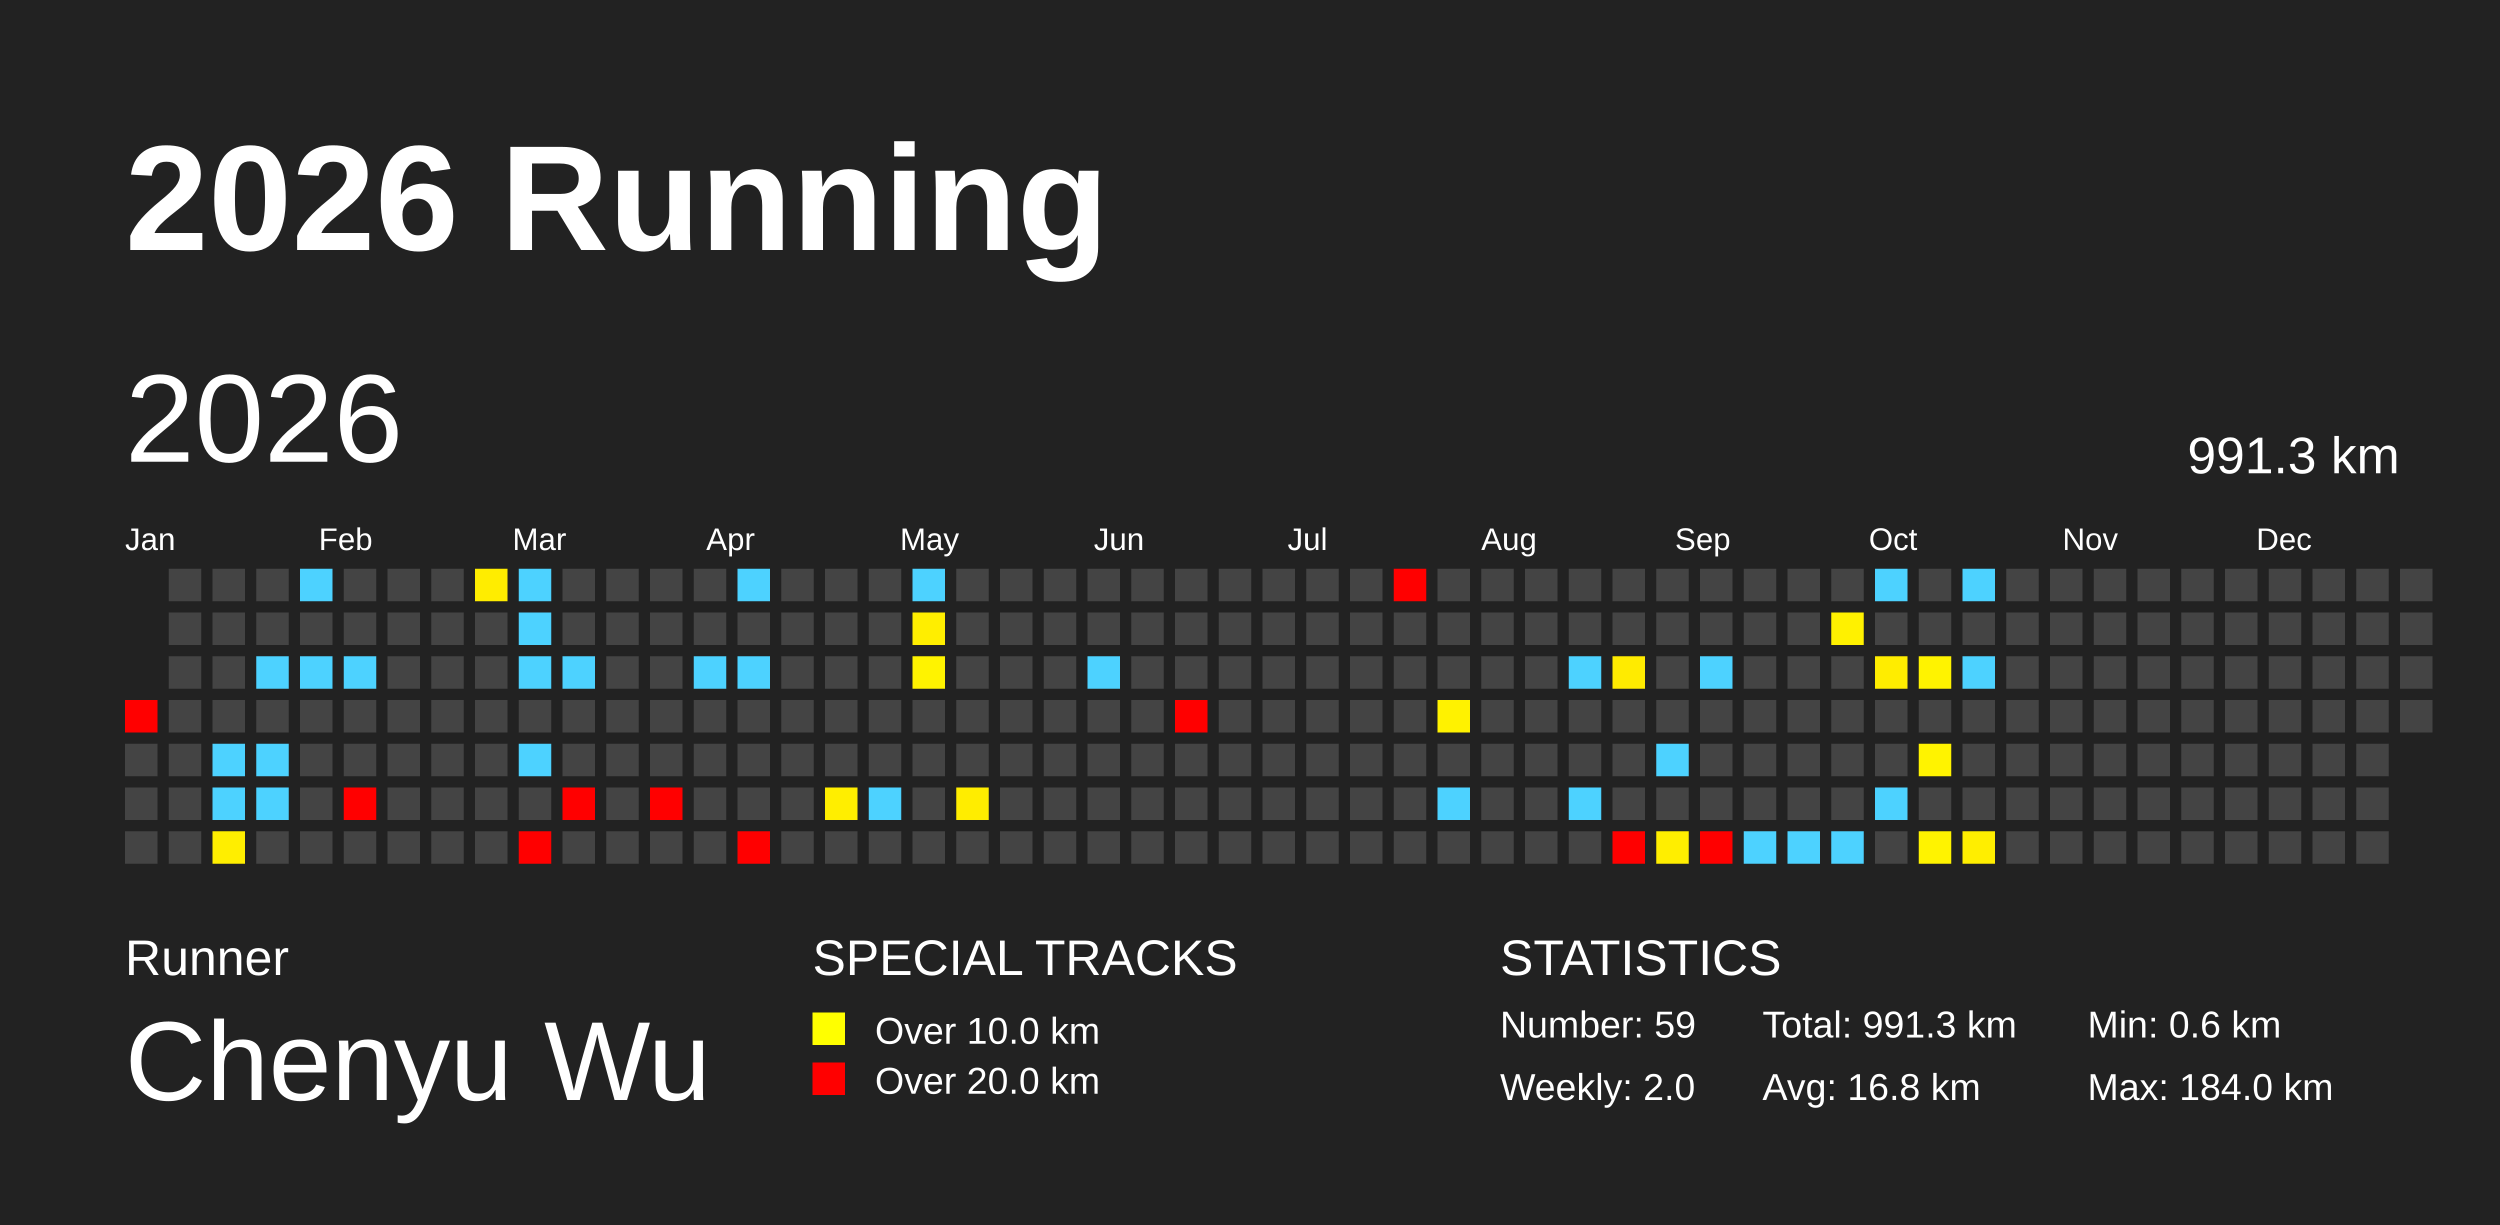
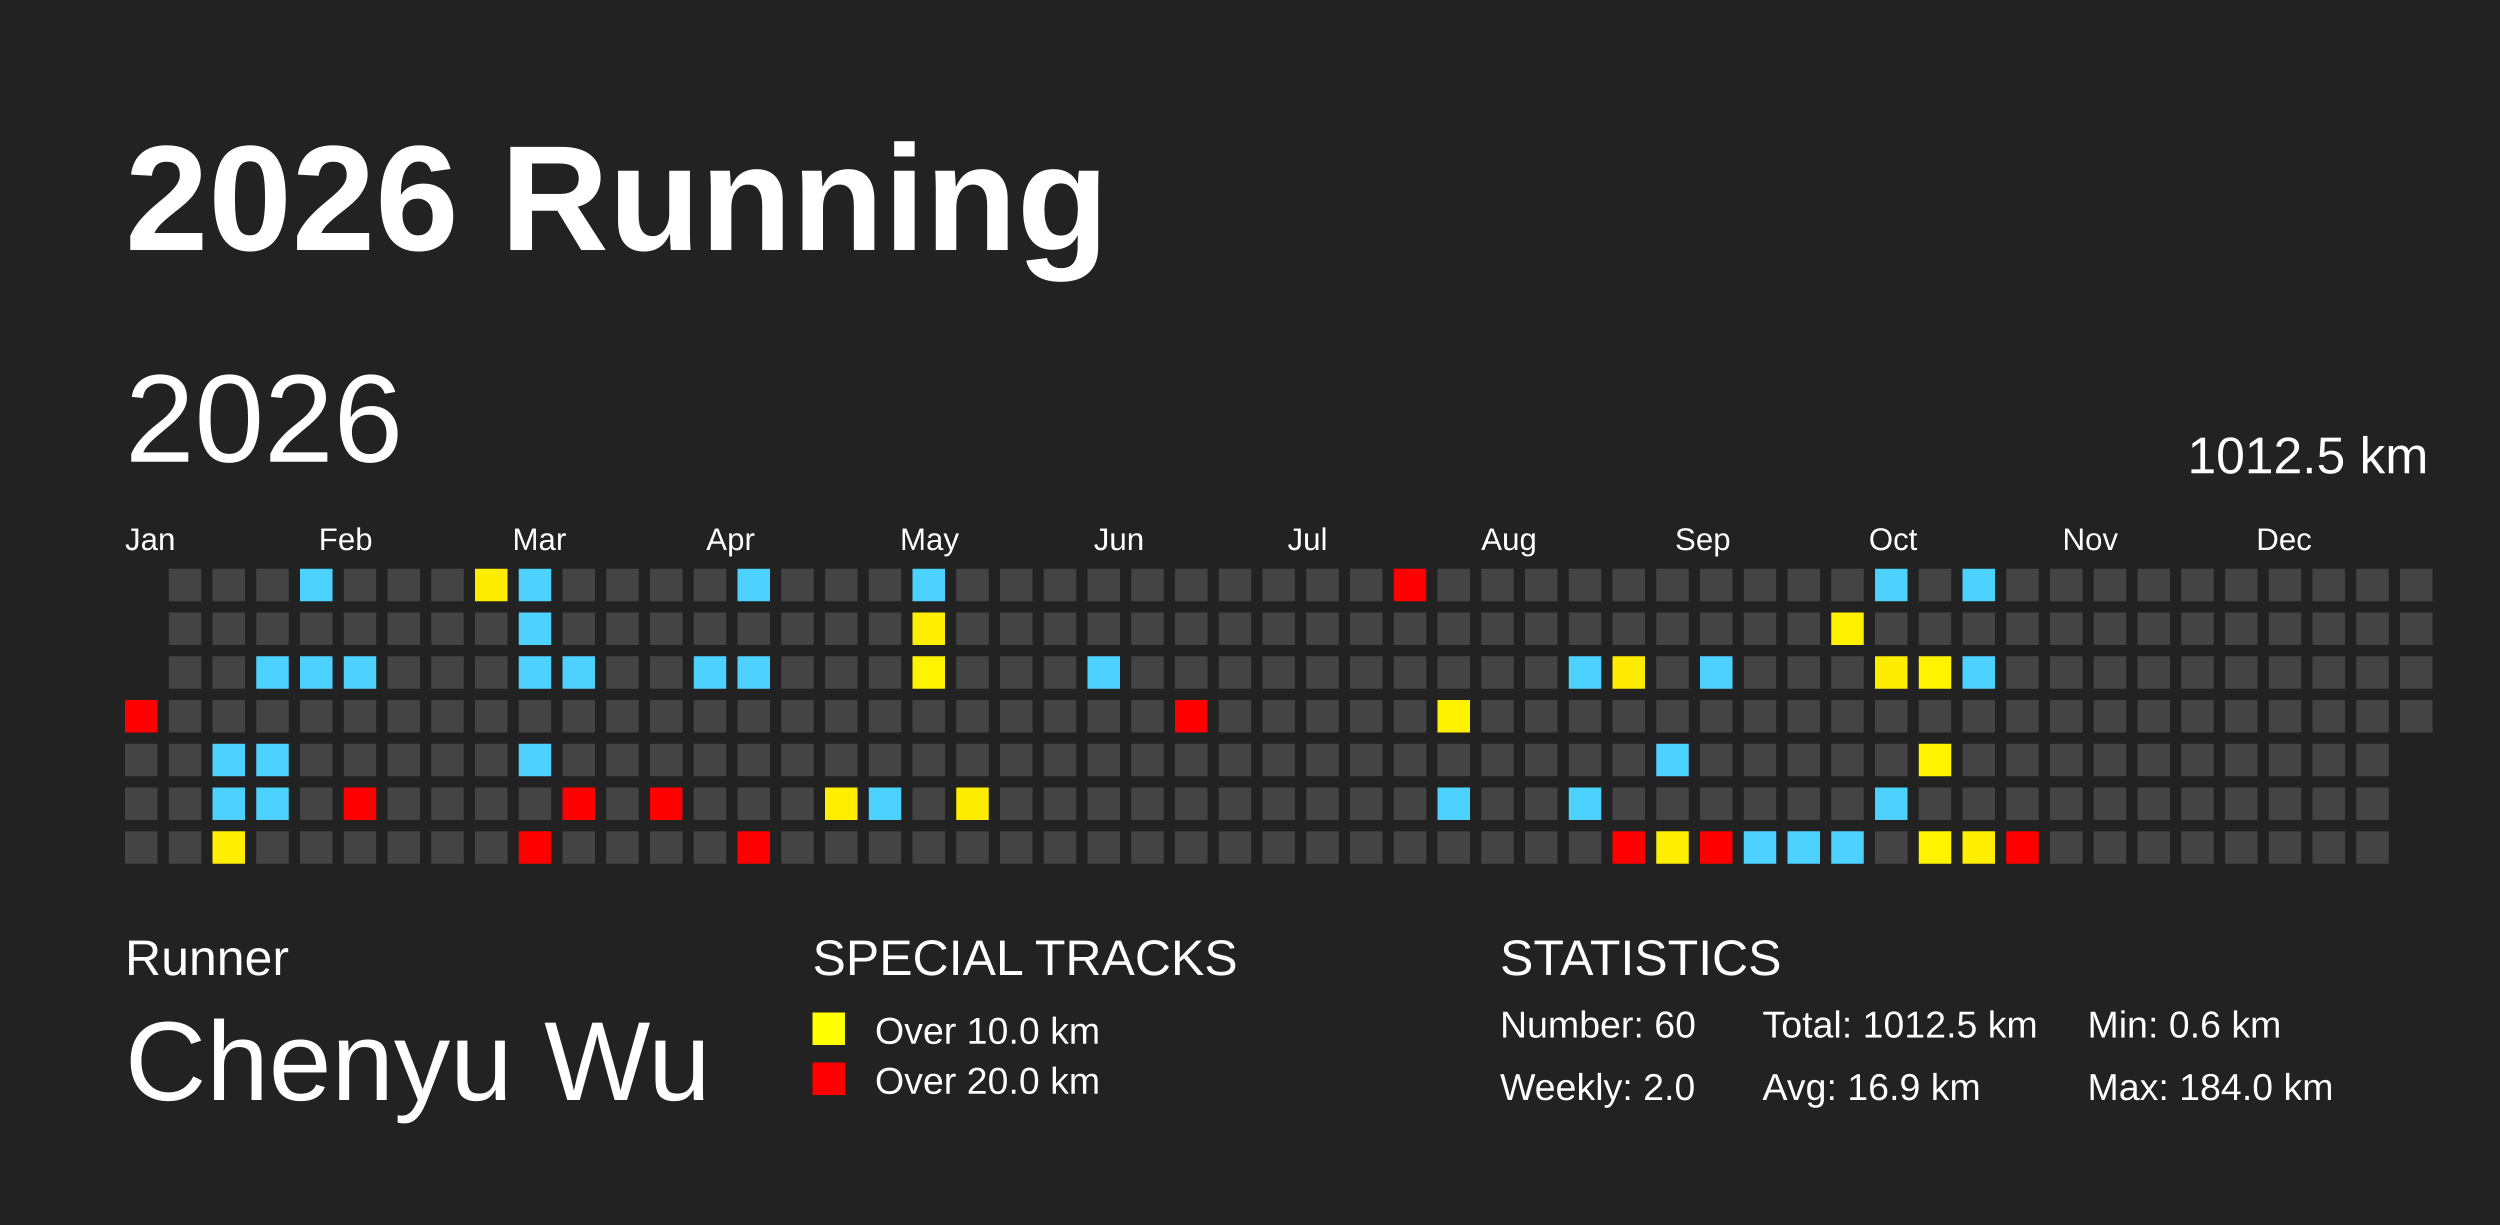
<svg xmlns="http://www.w3.org/2000/svg" baseProfile="full" height="98mm" version="1.1" viewBox="0,0,200,98" width="200mm">
  <defs />
  <rect fill="#222222" height="98" width="200" x="0" y="0" />
  <text fill="#FFFFFF" style="font-size:12px; font-family:Arial; font-weight:bold;" x="10" y="20">2026 Running</text>
  <text fill="#FFFFFF" style="font-size:4px; font-family:Arial" x="10" y="78">Runner</text>
  <text fill="#FFFFFF" style="font-size:9px; font-family:Arial" x="10" y="88">Chenyu Wu</text>
  <text fill="#FFFFFF" style="font-size:4px; font-family:Arial" x="65" y="78">SPECIAL TRACKS</text>
  <rect fill="yellow" height="2.6" width="2.6" x="65" y="81" />
  <text fill="#FFFFFF" style="font-size:3px; font-family:Arial" x="70" y="83.5">Over 10.0 km</text>
  <rect fill="red" height="2.6" width="2.6" x="65" y="85" />
  <text fill="#FFFFFF" style="font-size:3px; font-family:Arial" x="70" y="87.5">Over 20.0 km</text>
  <text fill="#FFFFFF" style="font-size:4px; font-family:Arial" x="120" y="78">STATISTICS</text>
-   <text fill="#FFFFFF" style="font-size:3px; font-family:Arial" x="120" y="83">Number: 59</text>
+   <text fill="#FFFFFF" style="font-size:3px; font-family:Arial" x="120" y="83">Number: 60</text>
  <text fill="#FFFFFF" style="font-size:3px; font-family:Arial" x="120" y="88">Weekly: 2.0</text>
-   <text fill="#FFFFFF" style="font-size:3px; font-family:Arial" x="141" y="83">Total: 991.3 km</text>
-   <text fill="#FFFFFF" style="font-size:3px; font-family:Arial" x="141" y="88">Avg: 16.8 km</text>
+   <text fill="#FFFFFF" style="font-size:3px; font-family:Arial" x="141" y="83">Total: 1012.5 km</text>
+   <text fill="#FFFFFF" style="font-size:3px; font-family:Arial" x="141" y="88">Avg: 16.9 km</text>
  <text fill="#FFFFFF" style="font-size:3px; font-family:Arial" x="167" y="83">Min: 0.6 km</text>
  <text fill="#FFFFFF" style="font-size:3px; font-family:Arial" x="167" y="88">Max: 184.0 km</text>
  <text dominant-baseline="hanging" fill="#FFFFFF" style="font-size:10.0px; font-family:Arial;" x="10" y="30">2026</text>
-   <text dominant-baseline="hanging" fill="#FFFFFF" style="font-size:4.125px; font-family:Arial;" x="175" y="35">991.3 km</text>
+   <text dominant-baseline="hanging" fill="#FFFFFF" style="font-size:4.125px; font-family:Arial;" x="175" y="35">1012.5 km</text>
  <text fill="#FFFFFF" style="font-size:2.5px; font-family:Arial" x="10.0" y="44">Jan</text>
  <text fill="#FFFFFF" style="font-size:2.5px; font-family:Arial" x="25.5" y="44">Feb</text>
  <text fill="#FFFFFF" style="font-size:2.5px; font-family:Arial" x="41.0" y="44">Mar</text>
  <text fill="#FFFFFF" style="font-size:2.5px; font-family:Arial" x="56.5" y="44">Apr</text>
  <text fill="#FFFFFF" style="font-size:2.5px; font-family:Arial" x="72.0" y="44">May</text>
  <text fill="#FFFFFF" style="font-size:2.5px; font-family:Arial" x="87.5" y="44">Jun</text>
  <text fill="#FFFFFF" style="font-size:2.5px; font-family:Arial" x="103.0" y="44">Jul</text>
  <text fill="#FFFFFF" style="font-size:2.5px; font-family:Arial" x="118.5" y="44">Aug</text>
  <text fill="#FFFFFF" style="font-size:2.5px; font-family:Arial" x="134.0" y="44">Sep</text>
  <text fill="#FFFFFF" style="font-size:2.5px; font-family:Arial" x="149.5" y="44">Oct</text>
  <text fill="#FFFFFF" style="font-size:2.5px; font-family:Arial" x="165.0" y="44">Nov</text>
  <text fill="#FFFFFF" style="font-size:2.5px; font-family:Arial" x="180.5" y="44">Dec</text>
  <rect fill="red" height="2.6" width="2.6" x="10.0" y="56.0" />
  <rect fill="#444444" height="2.6" width="2.6" x="10.0" y="59.5" />
  <rect fill="#444444" height="2.6" width="2.6" x="10.0" y="63.0" />
  <rect fill="#444444" height="2.6" width="2.6" x="10.0" y="66.5" />
  <rect fill="#444444" height="2.6" width="2.6" x="13.5" y="45.5" />
  <rect fill="#444444" height="2.6" width="2.6" x="13.5" y="49.0" />
  <rect fill="#444444" height="2.6" width="2.6" x="13.5" y="52.5" />
  <rect fill="#444444" height="2.6" width="2.6" x="13.5" y="56.0" />
  <rect fill="#444444" height="2.6" width="2.6" x="13.5" y="59.5" />
  <rect fill="#444444" height="2.6" width="2.6" x="13.5" y="63.0" />
  <rect fill="#444444" height="2.6" width="2.6" x="13.5" y="66.5" />
  <rect fill="#444444" height="2.6" width="2.6" x="17.0" y="45.5" />
  <rect fill="#444444" height="2.6" width="2.6" x="17.0" y="49.0" />
  <rect fill="#444444" height="2.6" width="2.6" x="17.0" y="52.5" />
  <rect fill="#444444" height="2.6" width="2.6" x="17.0" y="56.0" />
  <rect fill="#4dd2ff" height="2.6" width="2.6" x="17.0" y="59.5" />
  <rect fill="#4dd2ff" height="2.6" width="2.6" x="17.0" y="63.0" />
  <rect fill="#ffee00" height="2.6" width="2.6" x="17.0" y="66.5" />
  <rect fill="#444444" height="2.6" width="2.6" x="20.5" y="45.5" />
  <rect fill="#444444" height="2.6" width="2.6" x="20.5" y="49.0" />
  <rect fill="#4dd2ff" height="2.6" width="2.6" x="20.5" y="52.5" />
  <rect fill="#444444" height="2.6" width="2.6" x="20.5" y="56.0" />
  <rect fill="#4dd2ff" height="2.6" width="2.6" x="20.5" y="59.5" />
  <rect fill="#4dd2ff" height="2.6" width="2.6" x="20.5" y="63.0" />
  <rect fill="#444444" height="2.6" width="2.6" x="20.5" y="66.5" />
  <rect fill="#4dd2ff" height="2.6" width="2.6" x="24.0" y="45.5" />
  <rect fill="#444444" height="2.6" width="2.6" x="24.0" y="49.0" />
  <rect fill="#4dd2ff" height="2.6" width="2.6" x="24.0" y="52.5" />
  <rect fill="#444444" height="2.6" width="2.6" x="24.0" y="56.0" />
  <rect fill="#444444" height="2.6" width="2.6" x="24.0" y="59.5" />
  <rect fill="#444444" height="2.6" width="2.6" x="24.0" y="63.0" />
  <rect fill="#444444" height="2.6" width="2.6" x="24.0" y="66.5" />
  <rect fill="#444444" height="2.6" width="2.6" x="27.5" y="45.5" />
  <rect fill="#444444" height="2.6" width="2.6" x="27.5" y="49.0" />
  <rect fill="#4dd2ff" height="2.6" width="2.6" x="27.5" y="52.5" />
  <rect fill="#444444" height="2.6" width="2.6" x="27.5" y="56.0" />
  <rect fill="#444444" height="2.6" width="2.6" x="27.5" y="59.5" />
  <rect fill="red" height="2.6" width="2.6" x="27.5" y="63.0" />
  <rect fill="#444444" height="2.6" width="2.6" x="27.5" y="66.5" />
  <rect fill="#444444" height="2.6" width="2.6" x="31.0" y="45.5" />
  <rect fill="#444444" height="2.6" width="2.6" x="31.0" y="49.0" />
  <rect fill="#444444" height="2.6" width="2.6" x="31.0" y="52.5" />
  <rect fill="#444444" height="2.6" width="2.6" x="31.0" y="56.0" />
  <rect fill="#444444" height="2.6" width="2.6" x="31.0" y="59.5" />
  <rect fill="#444444" height="2.6" width="2.6" x="31.0" y="63.0" />
  <rect fill="#444444" height="2.6" width="2.6" x="31.0" y="66.5" />
  <rect fill="#444444" height="2.6" width="2.6" x="34.5" y="45.5" />
  <rect fill="#444444" height="2.6" width="2.6" x="34.5" y="49.0" />
  <rect fill="#444444" height="2.6" width="2.6" x="34.5" y="52.5" />
  <rect fill="#444444" height="2.6" width="2.6" x="34.5" y="56.0" />
  <rect fill="#444444" height="2.6" width="2.6" x="34.5" y="59.5" />
  <rect fill="#444444" height="2.6" width="2.6" x="34.5" y="63.0" />
  <rect fill="#444444" height="2.6" width="2.6" x="34.5" y="66.5" />
  <rect fill="#ffed00" height="2.6" width="2.6" x="38.0" y="45.5" />
  <rect fill="#444444" height="2.6" width="2.6" x="38.0" y="49.0" />
  <rect fill="#444444" height="2.6" width="2.6" x="38.0" y="52.5" />
  <rect fill="#444444" height="2.6" width="2.6" x="38.0" y="56.0" />
  <rect fill="#444444" height="2.6" width="2.6" x="38.0" y="59.5" />
  <rect fill="#444444" height="2.6" width="2.6" x="38.0" y="63.0" />
  <rect fill="#444444" height="2.6" width="2.6" x="38.0" y="66.5" />
  <rect fill="#4dd2ff" height="2.6" width="2.6" x="41.5" y="45.5" />
  <rect fill="#4dd2ff" height="2.6" width="2.6" x="41.5" y="49.0" />
  <rect fill="#4dd2ff" height="2.6" width="2.6" x="41.5" y="52.5" />
  <rect fill="#444444" height="2.6" width="2.6" x="41.5" y="56.0" />
  <rect fill="#4dd2ff" height="2.6" width="2.6" x="41.5" y="59.5" />
  <rect fill="#444444" height="2.6" width="2.6" x="41.5" y="63.0" />
  <rect fill="red" height="2.6" width="2.6" x="41.5" y="66.5" />
  <rect fill="#444444" height="2.6" width="2.6" x="45.0" y="45.5" />
  <rect fill="#444444" height="2.6" width="2.6" x="45.0" y="49.0" />
  <rect fill="#4dd2ff" height="2.6" width="2.6" x="45.0" y="52.5" />
  <rect fill="#444444" height="2.6" width="2.6" x="45.0" y="56.0" />
  <rect fill="#444444" height="2.6" width="2.6" x="45.0" y="59.5" />
  <rect fill="red" height="2.6" width="2.6" x="45.0" y="63.0" />
  <rect fill="#444444" height="2.6" width="2.6" x="45.0" y="66.5" />
  <rect fill="#444444" height="2.6" width="2.6" x="48.5" y="45.5" />
  <rect fill="#444444" height="2.6" width="2.6" x="48.5" y="49.0" />
  <rect fill="#444444" height="2.6" width="2.6" x="48.5" y="52.5" />
  <rect fill="#444444" height="2.6" width="2.6" x="48.5" y="56.0" />
  <rect fill="#444444" height="2.6" width="2.6" x="48.5" y="59.5" />
  <rect fill="#444444" height="2.6" width="2.6" x="48.5" y="63.0" />
  <rect fill="#444444" height="2.6" width="2.6" x="48.5" y="66.5" />
  <rect fill="#444444" height="2.6" width="2.6" x="52.0" y="45.5" />
  <rect fill="#444444" height="2.6" width="2.6" x="52.0" y="49.0" />
  <rect fill="#444444" height="2.6" width="2.6" x="52.0" y="52.5" />
  <rect fill="#444444" height="2.6" width="2.6" x="52.0" y="56.0" />
  <rect fill="#444444" height="2.6" width="2.6" x="52.0" y="59.5" />
  <rect fill="red" height="2.6" width="2.6" x="52.0" y="63.0" />
  <rect fill="#444444" height="2.6" width="2.6" x="52.0" y="66.5" />
  <rect fill="#444444" height="2.6" width="2.6" x="55.5" y="45.5" />
  <rect fill="#444444" height="2.6" width="2.6" x="55.5" y="49.0" />
  <rect fill="#4dd2ff" height="2.6" width="2.6" x="55.5" y="52.5" />
  <rect fill="#444444" height="2.6" width="2.6" x="55.5" y="56.0" />
  <rect fill="#444444" height="2.6" width="2.6" x="55.5" y="59.5" />
  <rect fill="#444444" height="2.6" width="2.6" x="55.5" y="63.0" />
  <rect fill="#444444" height="2.6" width="2.6" x="55.5" y="66.5" />
  <rect fill="#4dd2ff" height="2.6" width="2.6" x="59.0" y="45.5" />
  <rect fill="#444444" height="2.6" width="2.6" x="59.0" y="49.0" />
  <rect fill="#4dd2ff" height="2.6" width="2.6" x="59.0" y="52.5" />
  <rect fill="#444444" height="2.6" width="2.6" x="59.0" y="56.0" />
  <rect fill="#444444" height="2.6" width="2.6" x="59.0" y="59.5" />
  <rect fill="#444444" height="2.6" width="2.6" x="59.0" y="63.0" />
  <rect fill="red" height="2.6" width="2.6" x="59.0" y="66.5" />
  <rect fill="#444444" height="2.6" width="2.6" x="62.5" y="45.5" />
  <rect fill="#444444" height="2.6" width="2.6" x="62.5" y="49.0" />
  <rect fill="#444444" height="2.6" width="2.6" x="62.5" y="52.5" />
  <rect fill="#444444" height="2.6" width="2.6" x="62.5" y="56.0" />
  <rect fill="#444444" height="2.6" width="2.6" x="62.5" y="59.5" />
  <rect fill="#444444" height="2.6" width="2.6" x="62.5" y="63.0" />
  <rect fill="#444444" height="2.6" width="2.6" x="62.5" y="66.5" />
  <rect fill="#444444" height="2.6" width="2.6" x="66.0" y="45.5" />
  <rect fill="#444444" height="2.6" width="2.6" x="66.0" y="49.0" />
  <rect fill="#444444" height="2.6" width="2.6" x="66.0" y="52.5" />
  <rect fill="#444444" height="2.6" width="2.6" x="66.0" y="56.0" />
  <rect fill="#444444" height="2.6" width="2.6" x="66.0" y="59.5" />
  <rect fill="#ffee00" height="2.6" width="2.6" x="66.0" y="63.0" />
  <rect fill="#444444" height="2.6" width="2.6" x="66.0" y="66.5" />
  <rect fill="#444444" height="2.6" width="2.6" x="69.5" y="45.5" />
  <rect fill="#444444" height="2.6" width="2.6" x="69.5" y="49.0" />
  <rect fill="#444444" height="2.6" width="2.6" x="69.5" y="52.5" />
  <rect fill="#444444" height="2.6" width="2.6" x="69.5" y="56.0" />
  <rect fill="#444444" height="2.6" width="2.6" x="69.5" y="59.5" />
  <rect fill="#4dd2ff" height="2.6" width="2.6" x="69.5" y="63.0" />
  <rect fill="#444444" height="2.6" width="2.6" x="69.5" y="66.5" />
  <rect fill="#4dd2ff" height="2.6" width="2.6" x="73.0" y="45.5" />
  <rect fill="#ffee00" height="2.6" width="2.6" x="73.0" y="49.0" />
  <rect fill="#fff300" height="2.6" width="2.6" x="73.0" y="52.5" />
  <rect fill="#444444" height="2.6" width="2.6" x="73.0" y="56.0" />
  <rect fill="#444444" height="2.6" width="2.6" x="73.0" y="59.5" />
  <rect fill="#444444" height="2.6" width="2.6" x="73.0" y="63.0" />
  <rect fill="#444444" height="2.6" width="2.6" x="73.0" y="66.5" />
  <rect fill="#444444" height="2.6" width="2.6" x="76.5" y="45.5" />
  <rect fill="#444444" height="2.6" width="2.6" x="76.5" y="49.0" />
  <rect fill="#444444" height="2.6" width="2.6" x="76.5" y="52.5" />
  <rect fill="#444444" height="2.6" width="2.6" x="76.5" y="56.0" />
  <rect fill="#444444" height="2.6" width="2.6" x="76.5" y="59.5" />
  <rect fill="#ffed00" height="2.6" width="2.6" x="76.5" y="63.0" />
  <rect fill="#444444" height="2.6" width="2.6" x="76.5" y="66.5" />
  <rect fill="#444444" height="2.6" width="2.6" x="80.0" y="45.5" />
  <rect fill="#444444" height="2.6" width="2.6" x="80.0" y="49.0" />
  <rect fill="#444444" height="2.6" width="2.6" x="80.0" y="52.5" />
  <rect fill="#444444" height="2.6" width="2.6" x="80.0" y="56.0" />
  <rect fill="#444444" height="2.6" width="2.6" x="80.0" y="59.5" />
  <rect fill="#444444" height="2.6" width="2.6" x="80.0" y="63.0" />
  <rect fill="#444444" height="2.6" width="2.6" x="80.0" y="66.5" />
  <rect fill="#444444" height="2.6" width="2.6" x="83.5" y="45.5" />
  <rect fill="#444444" height="2.6" width="2.6" x="83.5" y="49.0" />
  <rect fill="#444444" height="2.6" width="2.6" x="83.5" y="52.5" />
  <rect fill="#444444" height="2.6" width="2.6" x="83.5" y="56.0" />
  <rect fill="#444444" height="2.6" width="2.6" x="83.5" y="59.5" />
  <rect fill="#444444" height="2.6" width="2.6" x="83.5" y="63.0" />
  <rect fill="#444444" height="2.6" width="2.6" x="83.5" y="66.5" />
  <rect fill="#444444" height="2.6" width="2.6" x="87.0" y="45.5" />
  <rect fill="#444444" height="2.6" width="2.6" x="87.0" y="49.0" />
  <rect fill="#4dd2ff" height="2.6" width="2.6" x="87.0" y="52.5" />
  <rect fill="#444444" height="2.6" width="2.6" x="87.0" y="56.0" />
  <rect fill="#444444" height="2.6" width="2.6" x="87.0" y="59.5" />
  <rect fill="#444444" height="2.6" width="2.6" x="87.0" y="63.0" />
  <rect fill="#444444" height="2.6" width="2.6" x="87.0" y="66.5" />
  <rect fill="#444444" height="2.6" width="2.6" x="90.5" y="45.5" />
  <rect fill="#444444" height="2.6" width="2.6" x="90.5" y="49.0" />
  <rect fill="#444444" height="2.6" width="2.6" x="90.5" y="52.5" />
  <rect fill="#444444" height="2.6" width="2.6" x="90.5" y="56.0" />
  <rect fill="#444444" height="2.6" width="2.6" x="90.5" y="59.5" />
  <rect fill="#444444" height="2.6" width="2.6" x="90.5" y="63.0" />
  <rect fill="#444444" height="2.6" width="2.6" x="90.5" y="66.5" />
  <rect fill="#444444" height="2.6" width="2.6" x="94.0" y="45.5" />
  <rect fill="#444444" height="2.6" width="2.6" x="94.0" y="49.0" />
  <rect fill="#444444" height="2.6" width="2.6" x="94.0" y="52.5" />
  <rect fill="red" height="2.6" width="2.6" x="94.0" y="56.0" />
  <rect fill="#444444" height="2.6" width="2.6" x="94.0" y="59.5" />
  <rect fill="#444444" height="2.6" width="2.6" x="94.0" y="63.0" />
  <rect fill="#444444" height="2.6" width="2.6" x="94.0" y="66.5" />
  <rect fill="#444444" height="2.6" width="2.6" x="97.5" y="45.5" />
  <rect fill="#444444" height="2.6" width="2.6" x="97.5" y="49.0" />
  <rect fill="#444444" height="2.6" width="2.6" x="97.5" y="52.5" />
  <rect fill="#444444" height="2.6" width="2.6" x="97.5" y="56.0" />
  <rect fill="#444444" height="2.6" width="2.6" x="97.5" y="59.5" />
  <rect fill="#444444" height="2.6" width="2.6" x="97.5" y="63.0" />
  <rect fill="#444444" height="2.6" width="2.6" x="97.5" y="66.5" />
  <rect fill="#444444" height="2.6" width="2.6" x="101.0" y="45.5" />
  <rect fill="#444444" height="2.6" width="2.6" x="101.0" y="49.0" />
  <rect fill="#444444" height="2.6" width="2.6" x="101.0" y="52.5" />
  <rect fill="#444444" height="2.6" width="2.6" x="101.0" y="56.0" />
  <rect fill="#444444" height="2.6" width="2.6" x="101.0" y="59.5" />
  <rect fill="#444444" height="2.6" width="2.6" x="101.0" y="63.0" />
  <rect fill="#444444" height="2.6" width="2.6" x="101.0" y="66.5" />
  <rect fill="#444444" height="2.6" width="2.6" x="104.5" y="45.5" />
  <rect fill="#444444" height="2.6" width="2.6" x="104.5" y="49.0" />
  <rect fill="#444444" height="2.6" width="2.6" x="104.5" y="52.5" />
  <rect fill="#444444" height="2.6" width="2.6" x="104.5" y="56.0" />
  <rect fill="#444444" height="2.6" width="2.6" x="104.5" y="59.5" />
  <rect fill="#444444" height="2.6" width="2.6" x="104.5" y="63.0" />
  <rect fill="#444444" height="2.6" width="2.6" x="104.5" y="66.5" />
  <rect fill="#444444" height="2.6" width="2.6" x="108.0" y="45.5" />
  <rect fill="#444444" height="2.6" width="2.6" x="108.0" y="49.0" />
  <rect fill="#444444" height="2.6" width="2.6" x="108.0" y="52.5" />
  <rect fill="#444444" height="2.6" width="2.6" x="108.0" y="56.0" />
  <rect fill="#444444" height="2.6" width="2.6" x="108.0" y="59.5" />
  <rect fill="#444444" height="2.6" width="2.6" x="108.0" y="63.0" />
  <rect fill="#444444" height="2.6" width="2.6" x="108.0" y="66.5" />
  <rect fill="red" height="2.6" width="2.6" x="111.5" y="45.5" />
  <rect fill="#444444" height="2.6" width="2.6" x="111.5" y="49.0" />
  <rect fill="#444444" height="2.6" width="2.6" x="111.5" y="52.5" />
  <rect fill="#444444" height="2.6" width="2.6" x="111.5" y="56.0" />
  <rect fill="#444444" height="2.6" width="2.6" x="111.5" y="59.5" />
  <rect fill="#444444" height="2.6" width="2.6" x="111.5" y="63.0" />
  <rect fill="#444444" height="2.6" width="2.6" x="111.5" y="66.5" />
  <rect fill="#444444" height="2.6" width="2.6" x="115.0" y="45.5" />
  <rect fill="#444444" height="2.6" width="2.6" x="115.0" y="49.0" />
  <rect fill="#444444" height="2.6" width="2.6" x="115.0" y="52.5" />
  <rect fill="#fff200" height="2.6" width="2.6" x="115.0" y="56.0" />
  <rect fill="#444444" height="2.6" width="2.6" x="115.0" y="59.5" />
  <rect fill="#4dd2ff" height="2.6" width="2.6" x="115.0" y="63.0" />
  <rect fill="#444444" height="2.6" width="2.6" x="115.0" y="66.5" />
  <rect fill="#444444" height="2.6" width="2.6" x="118.5" y="45.5" />
  <rect fill="#444444" height="2.6" width="2.6" x="118.5" y="49.0" />
  <rect fill="#444444" height="2.6" width="2.6" x="118.5" y="52.5" />
  <rect fill="#444444" height="2.6" width="2.6" x="118.5" y="56.0" />
  <rect fill="#444444" height="2.6" width="2.6" x="118.5" y="59.5" />
  <rect fill="#444444" height="2.6" width="2.6" x="118.5" y="63.0" />
  <rect fill="#444444" height="2.6" width="2.6" x="118.5" y="66.5" />
  <rect fill="#444444" height="2.6" width="2.6" x="122.0" y="45.5" />
  <rect fill="#444444" height="2.6" width="2.6" x="122.0" y="49.0" />
  <rect fill="#444444" height="2.6" width="2.6" x="122.0" y="52.5" />
  <rect fill="#444444" height="2.6" width="2.6" x="122.0" y="56.0" />
  <rect fill="#444444" height="2.6" width="2.6" x="122.0" y="59.5" />
  <rect fill="#444444" height="2.6" width="2.6" x="122.0" y="63.0" />
  <rect fill="#444444" height="2.6" width="2.6" x="122.0" y="66.5" />
  <rect fill="#444444" height="2.6" width="2.6" x="125.5" y="45.5" />
  <rect fill="#444444" height="2.6" width="2.6" x="125.5" y="49.0" />
  <rect fill="#4dd2ff" height="2.6" width="2.6" x="125.5" y="52.5" />
  <rect fill="#444444" height="2.6" width="2.6" x="125.5" y="56.0" />
  <rect fill="#444444" height="2.6" width="2.6" x="125.5" y="59.5" />
  <rect fill="#4dd2ff" height="2.6" width="2.6" x="125.5" y="63.0" />
  <rect fill="#444444" height="2.6" width="2.6" x="125.5" y="66.5" />
  <rect fill="#444444" height="2.6" width="2.6" x="129.0" y="45.5" />
  <rect fill="#444444" height="2.6" width="2.6" x="129.0" y="49.0" />
  <rect fill="#ffeb00" height="2.6" width="2.6" x="129.0" y="52.5" />
  <rect fill="#444444" height="2.6" width="2.6" x="129.0" y="56.0" />
  <rect fill="#444444" height="2.6" width="2.6" x="129.0" y="59.5" />
  <rect fill="#444444" height="2.6" width="2.6" x="129.0" y="63.0" />
  <rect fill="red" height="2.6" width="2.6" x="129.0" y="66.5" />
  <rect fill="#444444" height="2.6" width="2.6" x="132.5" y="45.5" />
  <rect fill="#444444" height="2.6" width="2.6" x="132.5" y="49.0" />
  <rect fill="#444444" height="2.6" width="2.6" x="132.5" y="52.5" />
  <rect fill="#444444" height="2.6" width="2.6" x="132.5" y="56.0" />
  <rect fill="#4dd2ff" height="2.6" width="2.6" x="132.5" y="59.5" />
  <rect fill="#444444" height="2.6" width="2.6" x="132.5" y="63.0" />
  <rect fill="#ffee00" height="2.6" width="2.6" x="132.5" y="66.5" />
  <rect fill="#444444" height="2.6" width="2.6" x="136.0" y="45.5" />
  <rect fill="#444444" height="2.6" width="2.6" x="136.0" y="49.0" />
  <rect fill="#4dd2ff" height="2.6" width="2.6" x="136.0" y="52.5" />
  <rect fill="#444444" height="2.6" width="2.6" x="136.0" y="56.0" />
  <rect fill="#444444" height="2.6" width="2.6" x="136.0" y="59.5" />
  <rect fill="#444444" height="2.6" width="2.6" x="136.0" y="63.0" />
  <rect fill="red" height="2.6" width="2.6" x="136.0" y="66.5" />
  <rect fill="#444444" height="2.6" width="2.6" x="139.5" y="45.5" />
  <rect fill="#444444" height="2.6" width="2.6" x="139.5" y="49.0" />
  <rect fill="#444444" height="2.6" width="2.6" x="139.5" y="52.5" />
  <rect fill="#444444" height="2.6" width="2.6" x="139.5" y="56.0" />
  <rect fill="#444444" height="2.6" width="2.6" x="139.5" y="59.5" />
  <rect fill="#444444" height="2.6" width="2.6" x="139.5" y="63.0" />
  <rect fill="#4dd2ff" height="2.6" width="2.6" x="139.5" y="66.5" />
  <rect fill="#444444" height="2.6" width="2.6" x="143.0" y="45.5" />
  <rect fill="#444444" height="2.6" width="2.6" x="143.0" y="49.0" />
  <rect fill="#444444" height="2.6" width="2.6" x="143.0" y="52.5" />
  <rect fill="#444444" height="2.6" width="2.6" x="143.0" y="56.0" />
  <rect fill="#444444" height="2.6" width="2.6" x="143.0" y="59.5" />
  <rect fill="#444444" height="2.6" width="2.6" x="143.0" y="63.0" />
  <rect fill="#4dd2ff" height="2.6" width="2.6" x="143.0" y="66.5" />
  <rect fill="#444444" height="2.6" width="2.6" x="146.5" y="45.5" />
  <rect fill="#fff100" height="2.6" width="2.6" x="146.5" y="49.0" />
  <rect fill="#444444" height="2.6" width="2.6" x="146.5" y="52.5" />
  <rect fill="#444444" height="2.6" width="2.6" x="146.5" y="56.0" />
  <rect fill="#444444" height="2.6" width="2.6" x="146.5" y="59.5" />
  <rect fill="#444444" height="2.6" width="2.6" x="146.5" y="63.0" />
  <rect fill="#4dd2ff" height="2.6" width="2.6" x="146.5" y="66.5" />
  <rect fill="#4dd2ff" height="2.6" width="2.6" x="150.0" y="45.5" />
  <rect fill="#444444" height="2.6" width="2.6" x="150.0" y="49.0" />
  <rect fill="#ffed00" height="2.6" width="2.6" x="150.0" y="52.5" />
  <rect fill="#444444" height="2.6" width="2.6" x="150.0" y="56.0" />
  <rect fill="#444444" height="2.6" width="2.6" x="150.0" y="59.5" />
  <rect fill="#4dd2ff" height="2.6" width="2.6" x="150.0" y="63.0" />
  <rect fill="#444444" height="2.6" width="2.6" x="150.0" y="66.5" />
  <rect fill="#444444" height="2.6" width="2.6" x="153.5" y="45.5" />
  <rect fill="#444444" height="2.6" width="2.6" x="153.5" y="49.0" />
  <rect fill="#fff300" height="2.6" width="2.6" x="153.5" y="52.5" />
  <rect fill="#444444" height="2.6" width="2.6" x="153.5" y="56.0" />
  <rect fill="#fff300" height="2.6" width="2.6" x="153.5" y="59.5" />
  <rect fill="#444444" height="2.6" width="2.6" x="153.5" y="63.0" />
  <rect fill="#fff300" height="2.6" width="2.6" x="153.5" y="66.5" />
  <rect fill="#4dd2ff" height="2.6" width="2.6" x="157.0" y="45.5" />
  <rect fill="#444444" height="2.6" width="2.6" x="157.0" y="49.0" />
  <rect fill="#4dd2ff" height="2.6" width="2.6" x="157.0" y="52.5" />
  <rect fill="#444444" height="2.6" width="2.6" x="157.0" y="56.0" />
  <rect fill="#444444" height="2.6" width="2.6" x="157.0" y="59.5" />
  <rect fill="#444444" height="2.6" width="2.6" x="157.0" y="63.0" />
  <rect fill="#ffee00" height="2.6" width="2.6" x="157.0" y="66.5" />
  <rect fill="#444444" height="2.6" width="2.6" x="160.5" y="45.5" />
  <rect fill="#444444" height="2.6" width="2.6" x="160.5" y="49.0" />
  <rect fill="#444444" height="2.6" width="2.6" x="160.5" y="52.5" />
  <rect fill="#444444" height="2.6" width="2.6" x="160.5" y="56.0" />
  <rect fill="#444444" height="2.6" width="2.6" x="160.5" y="59.5" />
  <rect fill="#444444" height="2.6" width="2.6" x="160.5" y="63.0" />
-   <rect fill="#444444" height="2.6" width="2.6" x="160.5" y="66.5" />
+   <rect fill="red" height="2.6" width="2.6" x="160.5" y="66.5" />
  <rect fill="#444444" height="2.6" width="2.6" x="164.0" y="45.5" />
  <rect fill="#444444" height="2.6" width="2.6" x="164.0" y="49.0" />
  <rect fill="#444444" height="2.6" width="2.6" x="164.0" y="52.5" />
  <rect fill="#444444" height="2.6" width="2.6" x="164.0" y="56.0" />
  <rect fill="#444444" height="2.6" width="2.6" x="164.0" y="59.5" />
  <rect fill="#444444" height="2.6" width="2.6" x="164.0" y="63.0" />
  <rect fill="#444444" height="2.6" width="2.6" x="164.0" y="66.5" />
  <rect fill="#444444" height="2.6" width="2.6" x="167.5" y="45.5" />
  <rect fill="#444444" height="2.6" width="2.6" x="167.5" y="49.0" />
  <rect fill="#444444" height="2.6" width="2.6" x="167.5" y="52.5" />
  <rect fill="#444444" height="2.6" width="2.6" x="167.5" y="56.0" />
  <rect fill="#444444" height="2.6" width="2.6" x="167.5" y="59.5" />
  <rect fill="#444444" height="2.6" width="2.6" x="167.5" y="63.0" />
  <rect fill="#444444" height="2.6" width="2.6" x="167.5" y="66.5" />
  <rect fill="#444444" height="2.6" width="2.6" x="171.0" y="45.5" />
  <rect fill="#444444" height="2.6" width="2.6" x="171.0" y="49.0" />
  <rect fill="#444444" height="2.6" width="2.6" x="171.0" y="52.5" />
  <rect fill="#444444" height="2.6" width="2.6" x="171.0" y="56.0" />
  <rect fill="#444444" height="2.6" width="2.6" x="171.0" y="59.5" />
  <rect fill="#444444" height="2.6" width="2.6" x="171.0" y="63.0" />
  <rect fill="#444444" height="2.6" width="2.6" x="171.0" y="66.5" />
  <rect fill="#444444" height="2.6" width="2.6" x="174.5" y="45.5" />
  <rect fill="#444444" height="2.6" width="2.6" x="174.5" y="49.0" />
  <rect fill="#444444" height="2.6" width="2.6" x="174.5" y="52.5" />
  <rect fill="#444444" height="2.6" width="2.6" x="174.5" y="56.0" />
  <rect fill="#444444" height="2.6" width="2.6" x="174.5" y="59.5" />
  <rect fill="#444444" height="2.6" width="2.6" x="174.5" y="63.0" />
  <rect fill="#444444" height="2.6" width="2.6" x="174.5" y="66.5" />
  <rect fill="#444444" height="2.6" width="2.6" x="178.0" y="45.5" />
  <rect fill="#444444" height="2.6" width="2.6" x="178.0" y="49.0" />
  <rect fill="#444444" height="2.6" width="2.6" x="178.0" y="52.5" />
  <rect fill="#444444" height="2.6" width="2.6" x="178.0" y="56.0" />
  <rect fill="#444444" height="2.6" width="2.6" x="178.0" y="59.5" />
  <rect fill="#444444" height="2.6" width="2.6" x="178.0" y="63.0" />
  <rect fill="#444444" height="2.6" width="2.6" x="178.0" y="66.5" />
  <rect fill="#444444" height="2.6" width="2.6" x="181.5" y="45.5" />
  <rect fill="#444444" height="2.6" width="2.6" x="181.5" y="49.0" />
  <rect fill="#444444" height="2.6" width="2.6" x="181.5" y="52.5" />
  <rect fill="#444444" height="2.6" width="2.6" x="181.5" y="56.0" />
  <rect fill="#444444" height="2.6" width="2.6" x="181.5" y="59.5" />
  <rect fill="#444444" height="2.6" width="2.6" x="181.5" y="63.0" />
  <rect fill="#444444" height="2.6" width="2.6" x="181.5" y="66.5" />
  <rect fill="#444444" height="2.6" width="2.6" x="185.0" y="45.5" />
  <rect fill="#444444" height="2.6" width="2.6" x="185.0" y="49.0" />
  <rect fill="#444444" height="2.6" width="2.6" x="185.0" y="52.5" />
  <rect fill="#444444" height="2.6" width="2.6" x="185.0" y="56.0" />
  <rect fill="#444444" height="2.6" width="2.6" x="185.0" y="59.5" />
  <rect fill="#444444" height="2.6" width="2.6" x="185.0" y="63.0" />
  <rect fill="#444444" height="2.6" width="2.6" x="185.0" y="66.5" />
  <rect fill="#444444" height="2.6" width="2.6" x="188.5" y="45.5" />
  <rect fill="#444444" height="2.6" width="2.6" x="188.5" y="49.0" />
  <rect fill="#444444" height="2.6" width="2.6" x="188.5" y="52.5" />
  <rect fill="#444444" height="2.6" width="2.6" x="188.5" y="56.0" />
  <rect fill="#444444" height="2.6" width="2.6" x="188.5" y="59.5" />
  <rect fill="#444444" height="2.6" width="2.6" x="188.5" y="63.0" />
  <rect fill="#444444" height="2.6" width="2.6" x="188.5" y="66.5" />
  <rect fill="#444444" height="2.6" width="2.6" x="192.0" y="45.5" />
  <rect fill="#444444" height="2.6" width="2.6" x="192.0" y="49.0" />
  <rect fill="#444444" height="2.6" width="2.6" x="192.0" y="52.5" />
  <rect fill="#444444" height="2.6" width="2.6" x="192.0" y="56.0" />
</svg>
